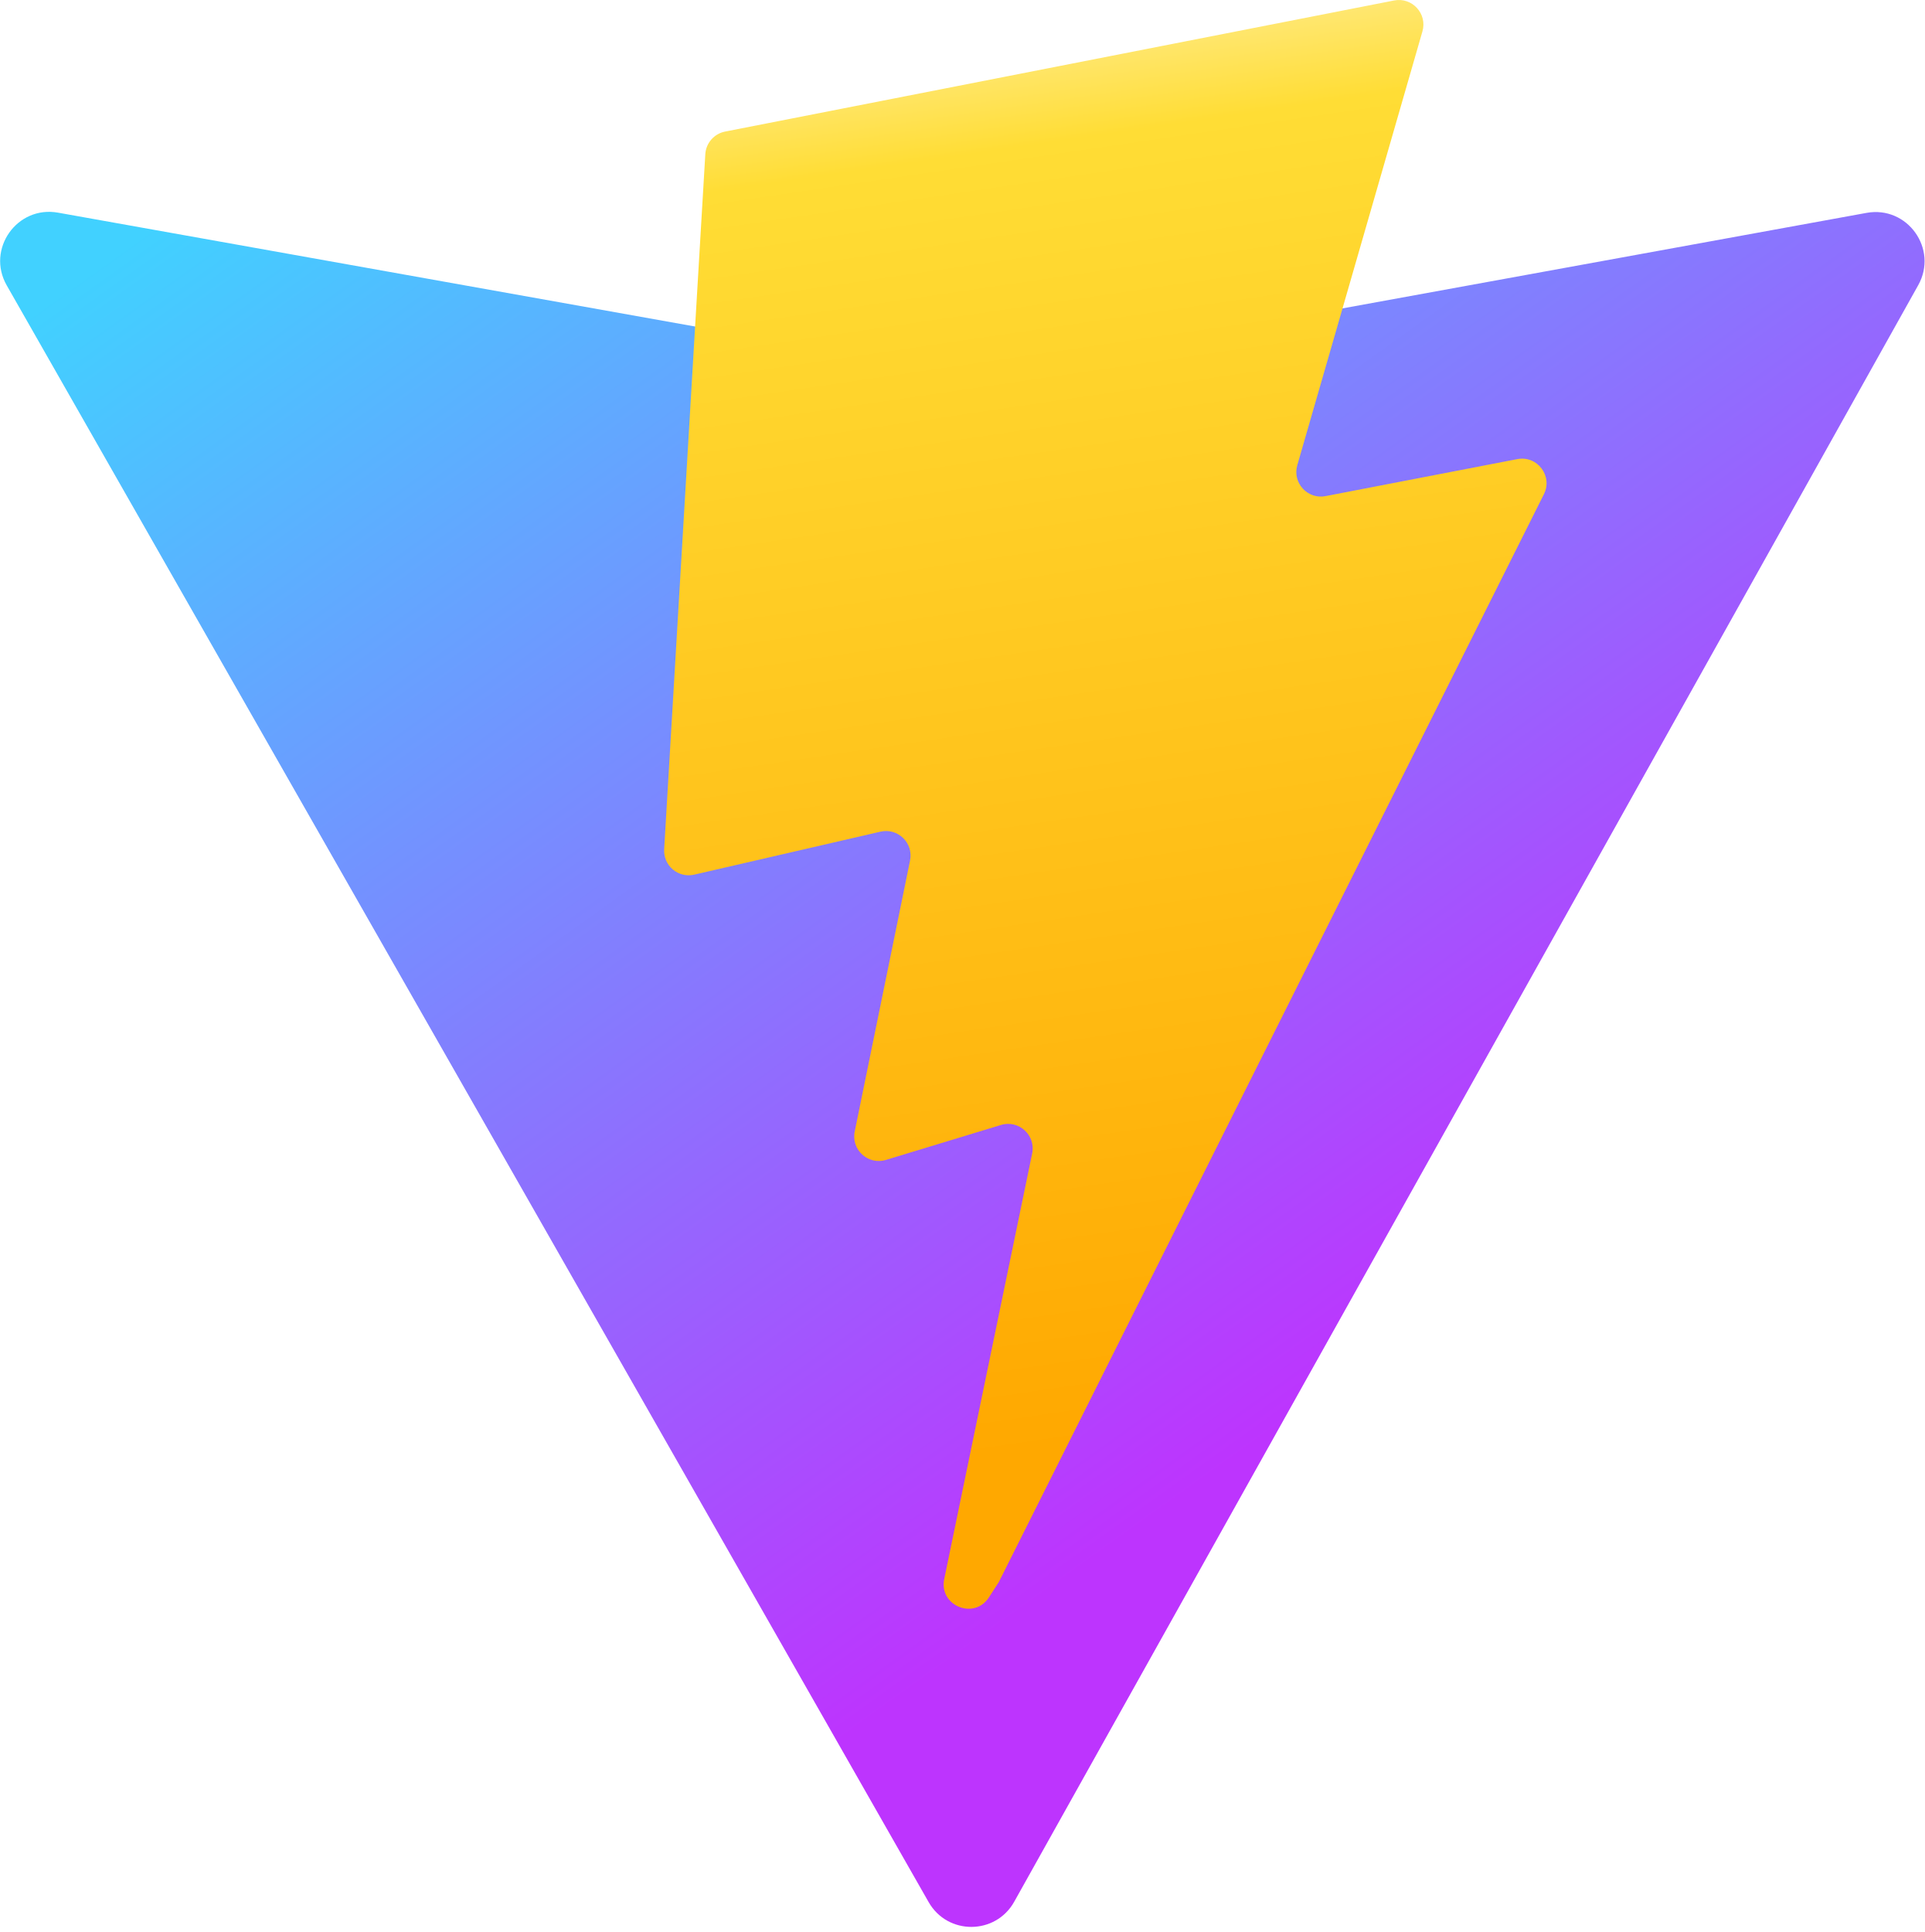
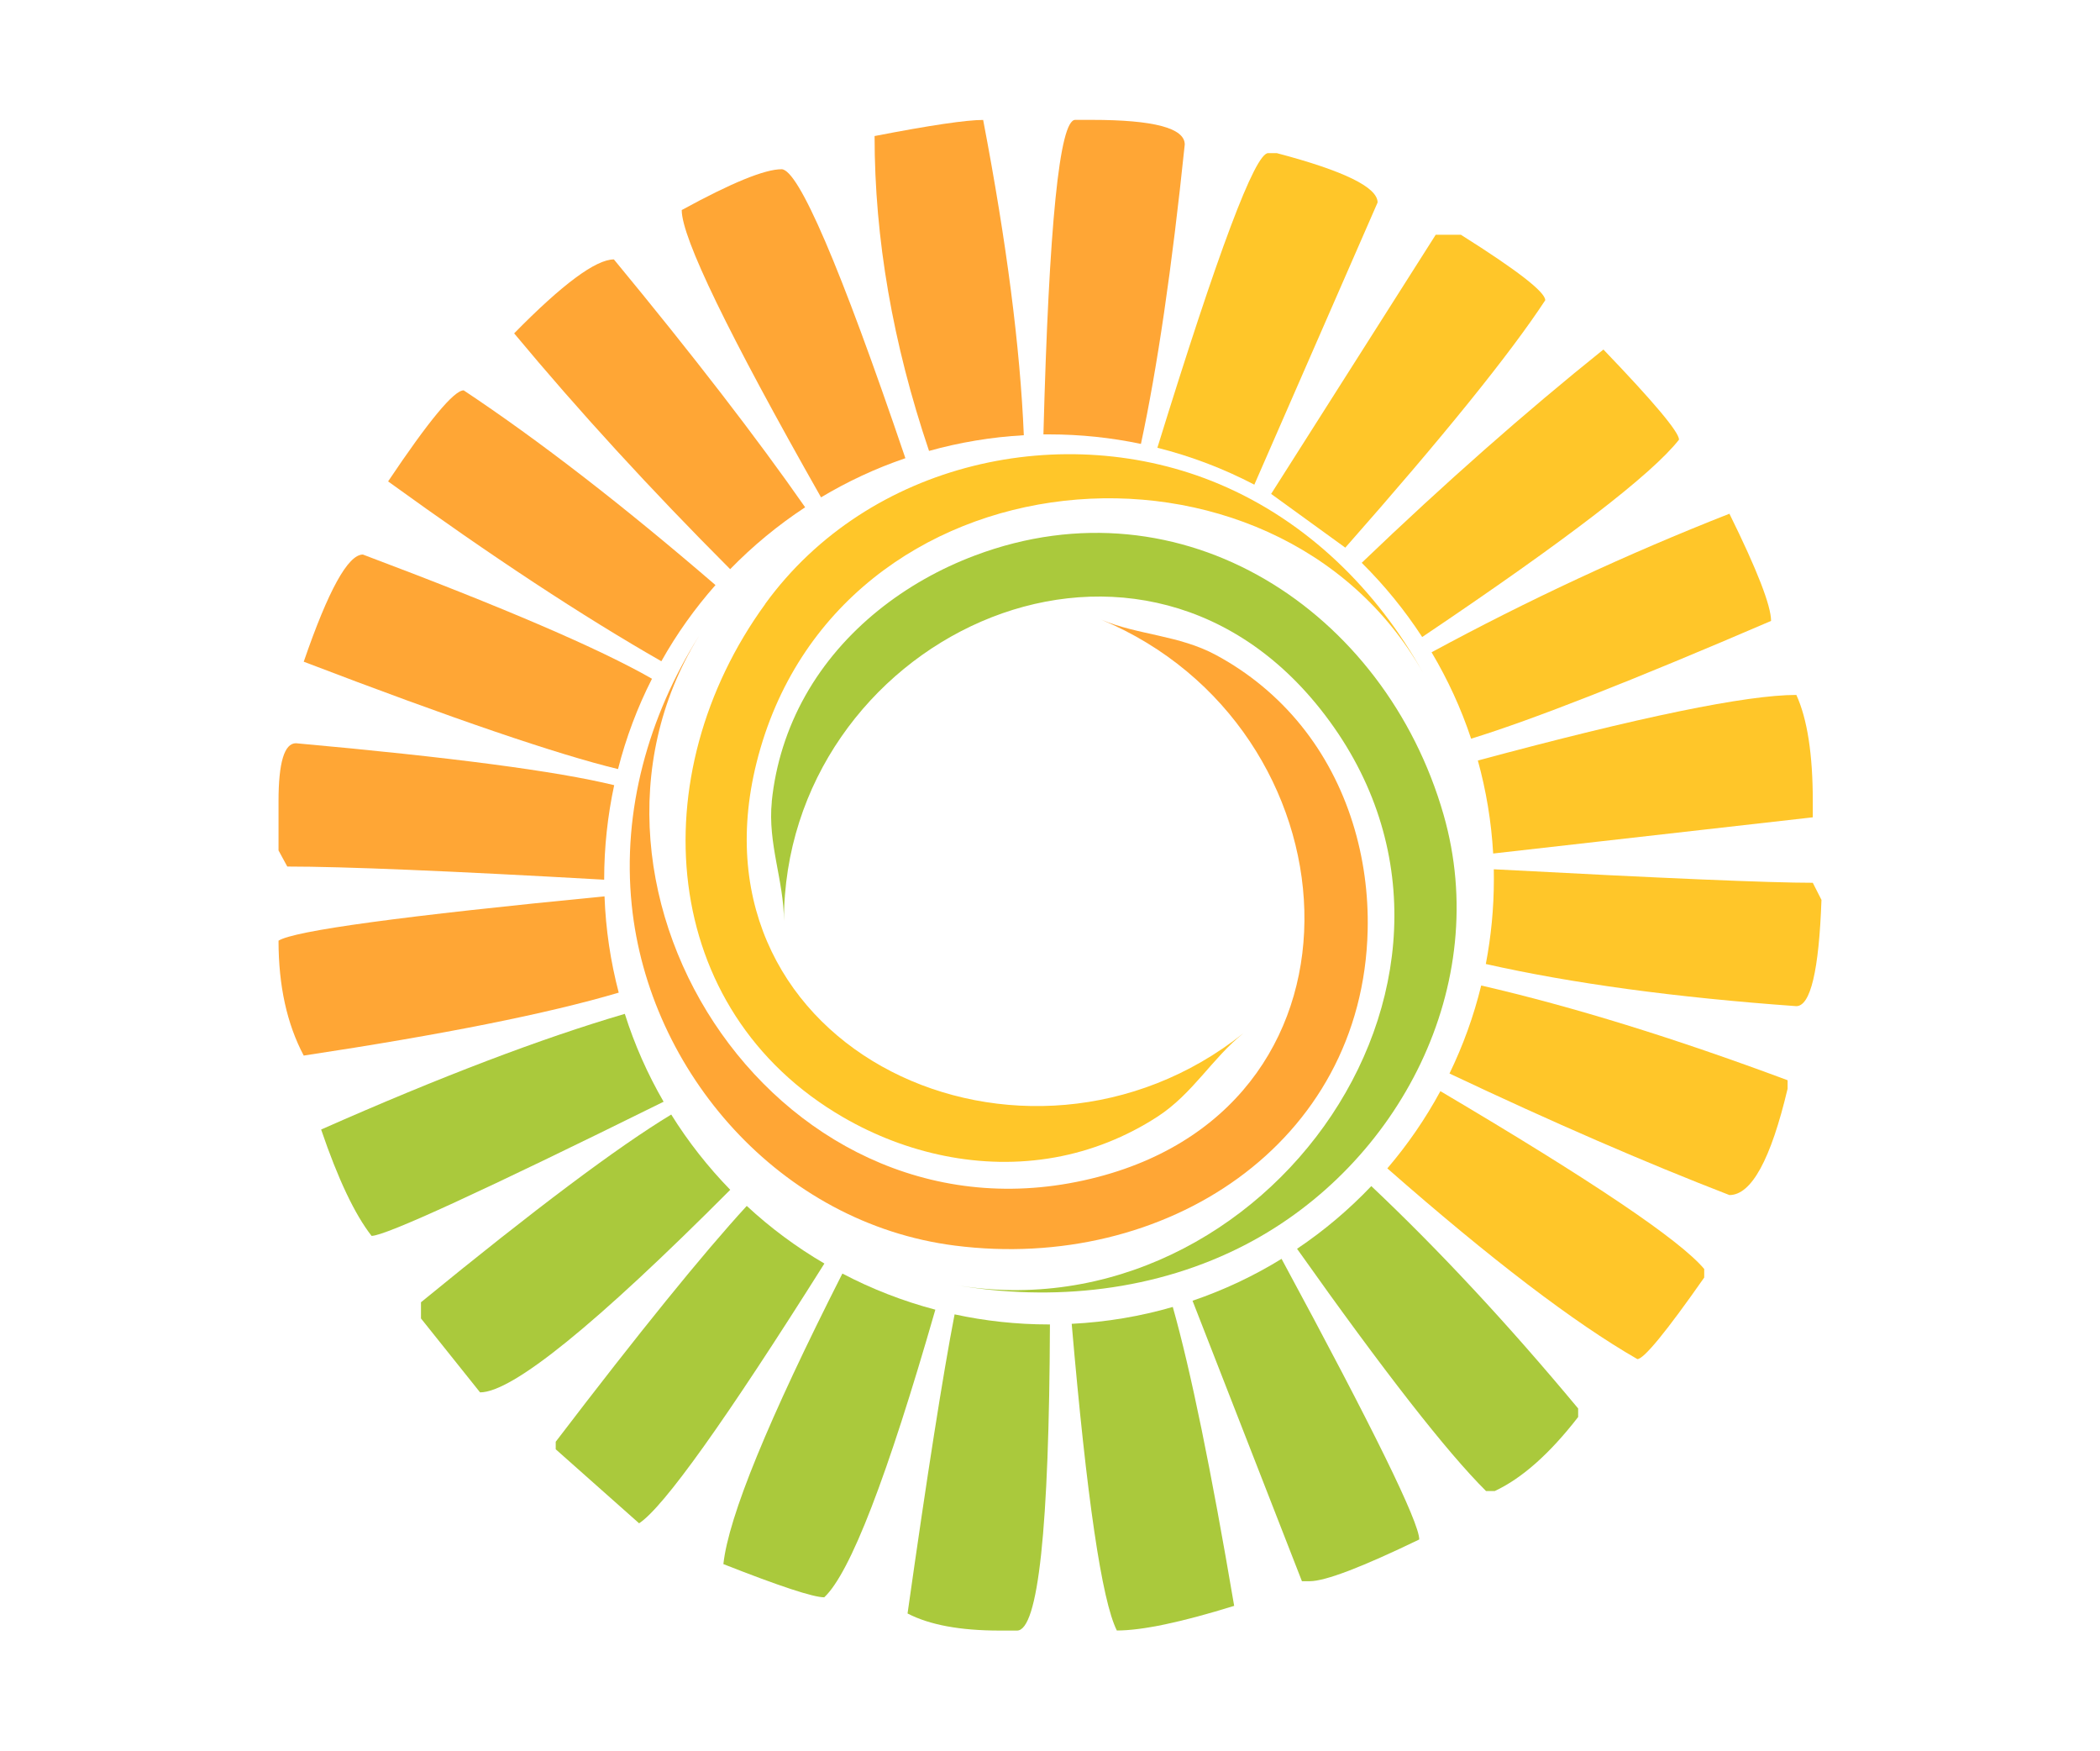
- <svg xmlns="http://www.w3.org/2000/svg" aria-hidden="true" role="img" class="iconify iconify--logos" width="31.88" height="32" preserveAspectRatio="xMidYMid meet" viewBox="0 0 256 257">
+ <svg xmlns="http://www.w3.org/2000/svg" id="Layer_1" version="1.1" viewBox="0 0 300 250">
  <defs>
-     <linearGradient id="IconifyId1813088fe1fbc01fb466" x1="-.828%" x2="57.636%" y1="7.652%" y2="78.411%">
-       <stop offset="0%" stop-color="#41D1FF" />
-       <stop offset="100%" stop-color="#BD34FE" />
-     </linearGradient>
-     <linearGradient id="IconifyId1813088fe1fbc01fb467" x1="43.376%" x2="50.316%" y1="2.242%" y2="89.03%">
-       <stop offset="0%" stop-color="#FFEA83" />
-       <stop offset="8.333%" stop-color="#FFDD35" />
-       <stop offset="100%" stop-color="#FFA800" />
-     </linearGradient>
+     <style>
+       .st0 {
+         fill: #aac93c;
+       }
+ 
+       .st1 {
+         fill: #ffa635;
+       }
+ 
+       .st2 {
+         fill: #ffc629;
+       }
+     </style>
  </defs>
-   <path fill="url(#IconifyId1813088fe1fbc01fb466)" d="M255.153 37.938L134.897 252.976c-2.483 4.44-8.862 4.466-11.382.048L.875 37.958c-2.746-4.814 1.371-10.646 6.827-9.67l120.385 21.517a6.537 6.537 0 0 0 2.322-.004l117.867-21.483c5.438-.991 9.574 4.796 6.877 9.62Z" />
-   <path fill="url(#IconifyId1813088fe1fbc01fb467)" d="M185.432.063L96.44 17.501a3.268 3.268 0 0 0-2.634 3.014l-5.474 92.456a3.268 3.268 0 0 0 3.997 3.378l24.777-5.718c2.318-.535 4.413 1.507 3.936 3.838l-7.361 36.047c-.495 2.426 1.782 4.5 4.151 3.78l15.304-4.649c2.372-.72 4.652 1.36 4.15 3.788l-11.698 56.621c-.732 3.542 3.979 5.473 5.943 2.437l1.313-2.028l72.516-144.72c1.215-2.423-.88-5.186-3.54-4.672l-25.505 4.922c-2.396.462-4.435-1.77-3.759-4.114l16.646-57.705c.677-2.35-1.37-4.583-3.769-4.113Z" />
+   <g>
+     <path class="st0" d="M110.25,114.48c.54-5.31,2.18-10.48,4.8-15.13,5.28-9.38,14.26-16.27,24.24-20.02,29.64-11.15,58.58,7.93,66.93,37.01,6.98,24.3-6.28,49.92-28.16,61.36-12.81,6.69-27.67,8.26-41.81,5.79,44.5,7.75,82.04-44.94,52.34-82.26-26.92-33.84-76.6-9.5-76.6,30.29,0-5.72-2.34-11.05-1.73-17.05Z" />
+     <path class="st1" d="M99.8,90.92c-22.44,36.43,12.07,88.99,57.11,77.16,41.19-10.82,37.13-64.23.43-79.57,5.28,2.21,11.06,2.18,16.37,5.04,4.71,2.53,8.86,5.97,12.18,10.09,6.69,8.29,9.73,18.91,9.49,29.21-.7,30.57-29.02,48.87-58.95,45.05-25-3.18-43.74-24.82-46.18-48.62-1.4-13.56,2.41-26.96,9.54-38.35Z" />
+     <path class="st2" d="M109.32,86.24c14.82-20.39,42.79-26.41,64.84-17.11,12.62,5.32,22.58,15.18,29.14,26.98-21.05-37.39-83.91-32.45-95.22,12.81-10.31,41.32,38.47,63.44,69.57,38.63-4.47,3.56-7.23,8.65-12.29,11.93-4.48,2.91-9.49,4.9-14.7,5.83-10.49,1.88-21.26-.56-30.17-5.72-26.47-15.3-28.9-48.94-11.16-73.34Z" />
+   </g>
+   <path class="st2" d="M213.41,125.6c0-.48,0-.97-.01-1.45,24.22,1.29,39.41,1.93,45.57,1.93l1.24,2.44c-.36,10.12-1.57,15.18-3.6,15.18-17.28-1.24-32.05-3.25-44.35-6.02.75-3.91,1.15-7.95,1.15-12.09Z" />
+   <path class="st2" d="M211.12,108.62c23.21-6.25,38.38-9.37,45.5-9.37,1.57,3.43,2.35,8.49,2.35,15.18v2.3l-45.66,5.17c-.26-4.57-1.01-9.02-2.19-13.29Z" />
+   <path class="st2" d="M207.07,153.32c1.93-3.98,3.46-8.18,4.53-12.57,13.06,3.01,27.65,7.52,43.77,13.53v1.22c-2.4,10.12-5.17,15.18-8.31,15.18-11.93-4.61-25.26-10.39-39.99-17.36Z" />
+   <path class="st2" d="M204.51,93.16c13.74-7.44,27.92-14.04,42.55-19.79,3.97,8.04,5.95,13.15,5.95,15.31-19.79,8.51-34.07,14.12-42.85,16.82-1.44-4.34-3.35-8.47-5.65-12.34Z" />
+   <path class="st2" d="M198.19,166.87c2.89-3.38,5.44-7.08,7.58-11.03,21.68,12.81,34.25,21.28,37.69,25.4v1.22c-5.44,7.77-8.63,11.65-9.55,11.65-9.01-5.17-20.92-14.25-35.72-27.24Z" />
+   <path class="st2" d="M194.52,80.39c11.83-11.34,23.35-21.5,34.54-30.47,7.2,7.5,10.8,11.79,10.8,12.87-3.84,4.92-16.06,14.32-36.69,28.19-2.5-3.84-5.4-7.39-8.64-10.6Z" />
+   <path class="st0" d="M185.3,178.35c3.86-2.59,7.41-5.6,10.6-8.95,9.69,9.15,19.55,19.74,29.55,31.76v1.22c-4.06,5.24-8.03,8.76-11.91,10.57h-1.25c-5.59-5.55-14.59-17.08-27-34.6Z" />
+   <path class="st2" d="M192.19,78.21c14-15.87,23.52-27.65,28.56-35.33,0-1.18-4.02-4.29-12.05-9.35h-3.6l-23.51,37.01,10.6,7.68Z" />
+   <path class="st0" d="M170.37,185.77c4.49-1.53,8.75-3.54,12.71-5.98,13.11,24.26,19.67,37.63,19.67,40.08-8.22,3.97-13.43,5.96-15.65,5.96h-1.11l-15.63-40.06Z" />
+   <path class="st2" d="M165.34,63.95c8.67-28.05,13.94-42.08,15.82-42.08h1.24c9.6,2.53,14.4,4.88,14.4,7.05l-17.61,40.3c-4.35-2.27-8.99-4.05-13.85-5.27Z" />
+   <path class="st0" d="M153.1,189.07c4.99-.25,9.82-1.07,14.44-2.41,2.57,9.08,5.48,23.31,8.77,42.69-7.57,2.35-13.15,3.52-16.76,3.52-2.15-4.29-4.3-18.9-6.45-43.81Z" />
+   <path class="st1" d="M149.06,62.05c.79-29.95,2.3-44.93,4.54-44.93h2.36c8.86,0,13.29,1.17,13.29,3.52-1.84,17.69-3.93,31.94-6.26,42.76-4.23-.89-8.62-1.36-13.12-1.36-.27,0-.54,0-.81,0Z" />
+   <path class="st0" d="M129.65,230.44c2.81-19.84,5.05-34.08,6.72-42.72,4.35.94,8.86,1.44,13.49,1.44h.13c-.11,29.15-1.67,43.72-4.7,43.72h-2.49c-5.63,0-10.01-.81-13.15-2.44Z" />
+   <path class="st1" d="M124.94,19.43c7.94-1.54,13.11-2.3,15.51-2.3,3.35,17.5,5.29,32.5,5.81,45.03-4.67.26-9.2,1.03-13.54,2.24-5.18-15.32-7.78-30.31-7.78-44.96Z" />
+   <path class="st0" d="M103.34,223.39c.73-6.76,6.4-20.59,17-41.5,4.17,2.19,8.62,3.93,13.28,5.16-6.87,23.91-12.16,37.61-15.87,41.08-1.57,0-6.37-1.58-14.4-4.74Z" />
+   <path class="st1" d="M97.39,30c7.11-3.89,11.86-5.83,14.26-5.83s8.35,13.76,17.69,41.27c-4.23,1.44-8.27,3.33-12.05,5.59-13.27-23.4-19.9-37.07-19.9-41.02Z" />
+   <path class="st0" d="M79.39,206.99v-1.08c11.88-15.57,20.98-26.8,27.29-33.68,3.37,3.13,7.09,5.89,11.09,8.23-14.14,22.45-22.97,34.81-26.47,37.1l-11.91-10.57Z" />
+   <path class="st1" d="M73.44,47.62c6.92-7.05,11.68-10.57,14.26-10.57,11.33,13.72,20.43,25.52,27.32,35.4-3.89,2.56-7.48,5.52-10.71,8.84-11.38-11.4-21.67-22.63-30.86-33.68Z" />
+   <path class="st0" d="M60.14,188.29v-2.3c16.2-13.26,28.12-22.2,35.75-26.81,2.42,3.89,5.26,7.49,8.43,10.75-19.22,19.28-31.14,28.93-35.74,28.93l-8.45-10.57Z" />
+   <path class="st1" d="M55.44,68.76c5.81-8.67,9.41-13.01,10.8-13.01,10.79,7.17,22.78,16.45,35.97,27.81-2.94,3.33-5.54,6.97-7.73,10.88-11.24-6.42-24.25-14.98-39.03-25.68Z" />
+   <path class="st0" d="M45.88,161.32c16.98-7.51,31.44-13.02,43.38-16.52,1.39,4.41,3.26,8.61,5.54,12.55-25.84,12.77-39.75,19.16-41.72,19.16-2.4-3.07-4.8-8.13-7.2-15.18Z" />
+   <path class="st1" d="M43.39,94.51c3.51-10.21,6.33-15.31,8.45-15.31,20.08,7.55,33.84,13.46,41.3,17.74-2.07,4.07-3.7,8.39-4.85,12.9-8.61-2.08-23.58-7.18-44.89-15.33Z" />
+   <path class="st1" d="M39.79,134.35c2.22-1.42,17.74-3.53,46.57-6.33.17,4.73.87,9.33,2.03,13.75-10.14,3-25.14,5.99-45,8.99-2.4-4.52-3.6-9.98-3.6-16.4Z" />
+   <path class="st1" d="M39.79,121.47v-7.05c0-5.51.83-8.27,2.49-8.27,22.14,2,37.29,3.99,45.46,5.99-.93,4.34-1.43,8.84-1.43,13.45v.05c-22.11-1.25-37.2-1.88-45.27-1.88l-1.25-2.3Z" />
</svg>
